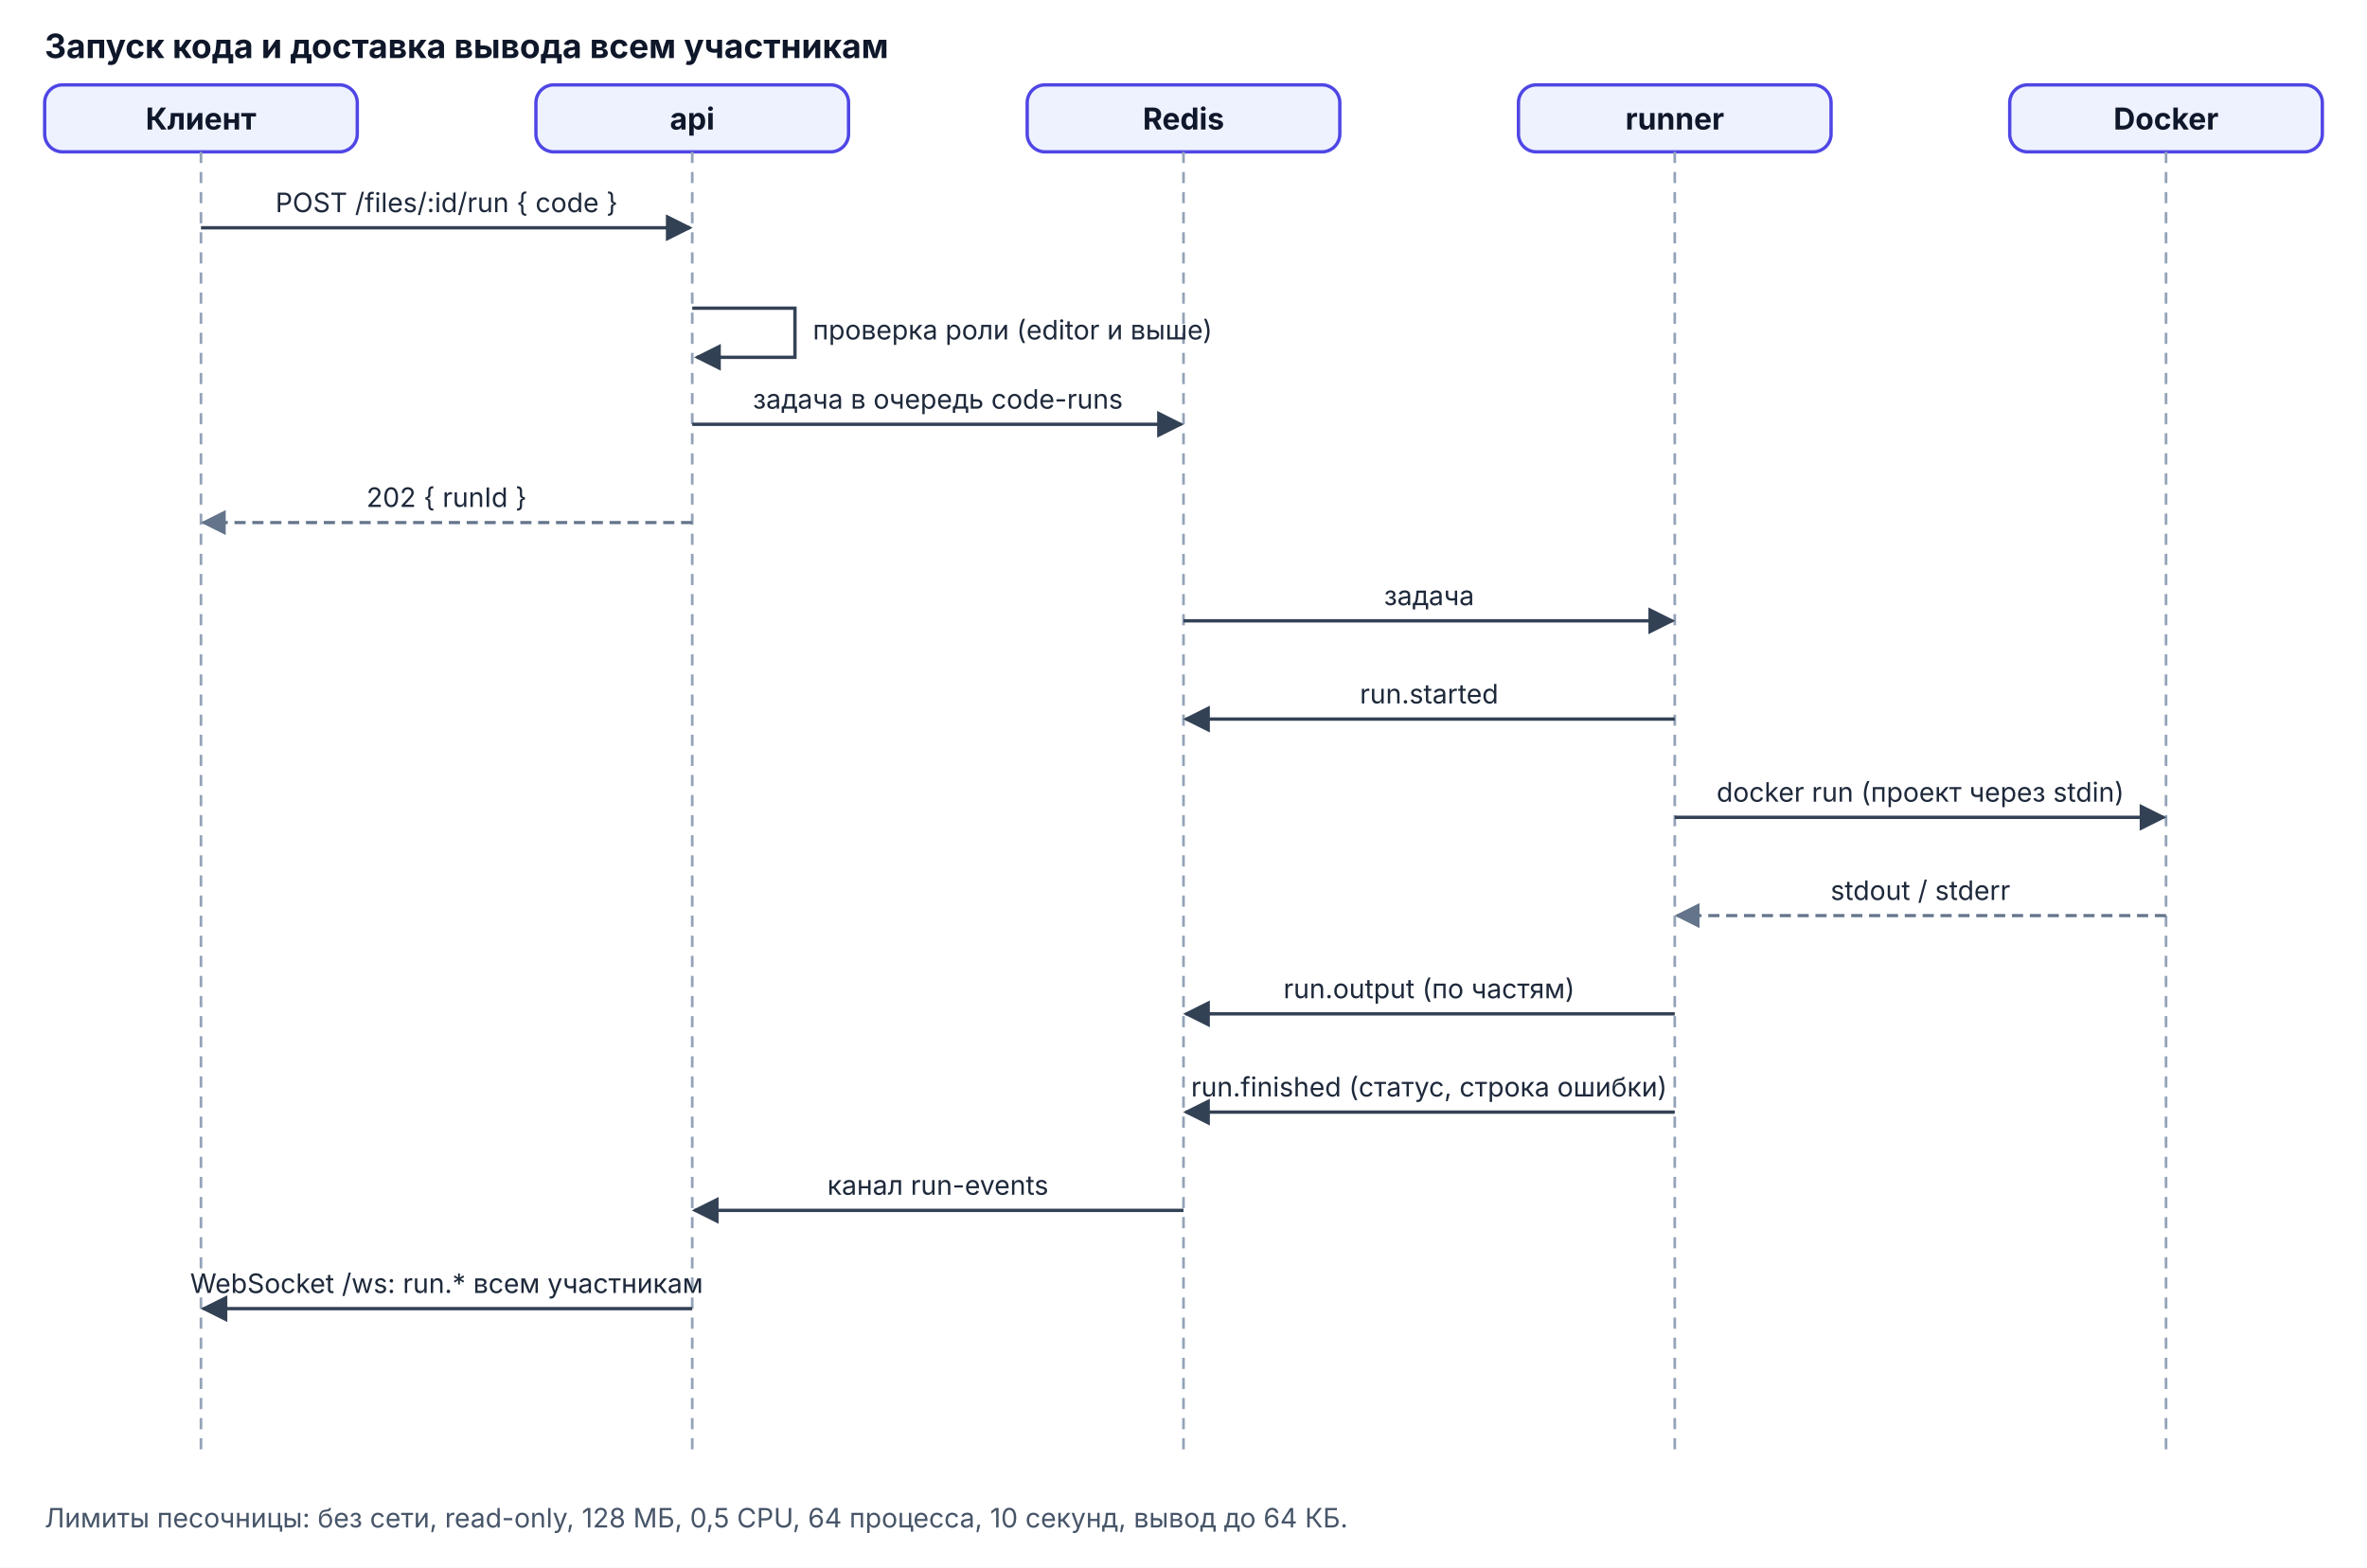
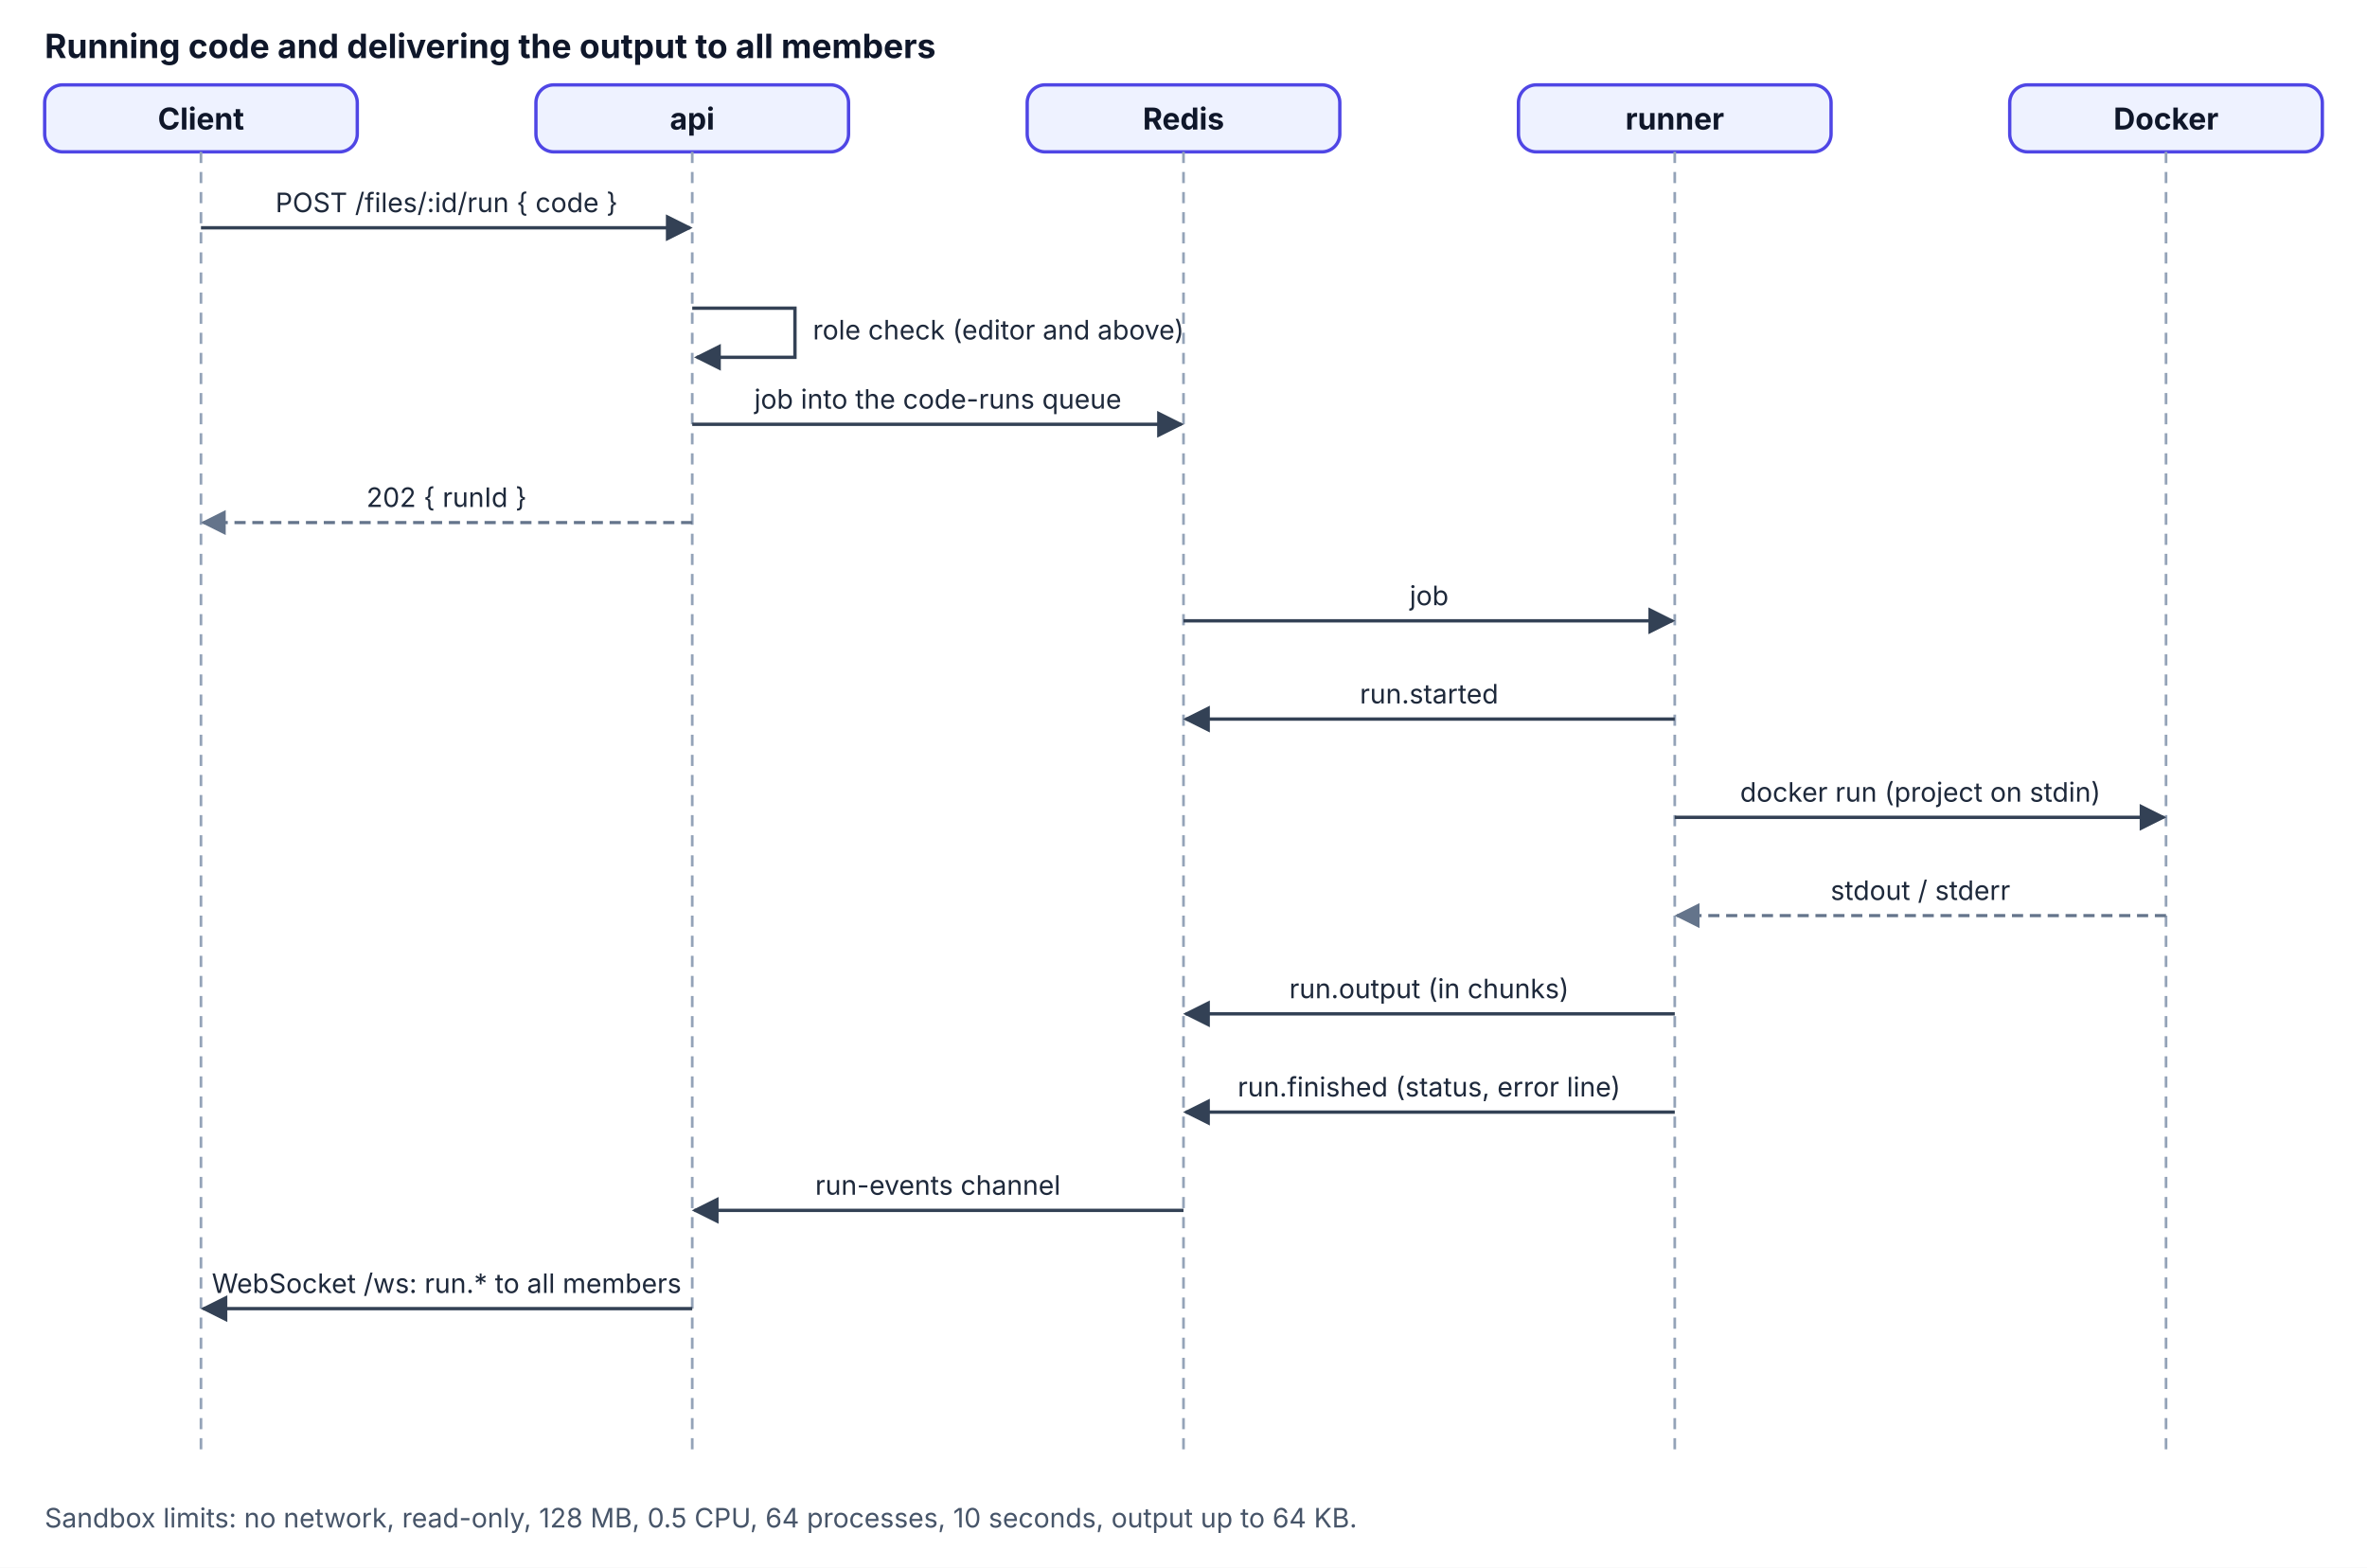
<svg xmlns="http://www.w3.org/2000/svg" viewBox="0 0 1060 702" width="1060" height="702" font-family="Inter, Segoe UI, Arial, sans-serif">
  <style>
 .p{fill:#eef2ff;stroke:#4f46e5;stroke-width:1.5}
 .pt{font-size:13.5px;font-weight:700;fill:#0f172a;text-anchor:middle}
 .ll{stroke:#94a3b8;stroke-width:1.2;stroke-dasharray:5 4}
 .m{stroke:#334155;stroke-width:1.5;marker-end:url(#a)}
 .r{stroke:#64748b;stroke-width:1.4;stroke-dasharray:5 3;marker-end:url(#a2)}
 .mt{font-size:12px;fill:#1e293b;text-anchor:middle}
 .tt{font-size:15px;font-weight:700;fill:#0f172a}
 .nt{font-size:12px;fill:#475569}
 .self{fill:none;stroke:#334155;stroke-width:1.5;marker-end:url(#a)}
</style>
  <defs>
    <marker id="a" viewBox="0 0 10 10" refX="9" refY="5" markerWidth="8" markerHeight="8" orient="auto-start-reverse">
      <path d="M0 0 10 5 0 10z" fill="#334155" />
    </marker>
    <marker id="a2" viewBox="0 0 10 10" refX="9" refY="5" markerWidth="8" markerHeight="8" orient="auto-start-reverse">
      <path d="M0 0 10 5 0 10z" fill="#64748b" />
    </marker>
  </defs>
  <rect width="1060" height="702" fill="#fff" />
-   <text class="tt" x="20" y="26">Запуск кода и доставка вывода всем участникам</text>
+   <text class="tt" x="20" y="26">Running code and delivering the output to all members</text>
  <rect class="p" x="20.0" y="38" width="140" height="30" rx="8" />
-   <text class="pt" x="90.0" y="58">Клиент</text>
+   <text class="pt" x="90.0" y="58">Client</text>
  <line class="ll" x1="90.0" y1="68" x2="90.0" y2="652" />
  <rect class="p" x="240.0" y="38" width="140" height="30" rx="8" />
  <text class="pt" x="310.0" y="58">api</text>
  <line class="ll" x1="310.0" y1="68" x2="310.0" y2="652" />
  <rect class="p" x="460.0" y="38" width="140" height="30" rx="8" />
  <text class="pt" x="530.0" y="58">Redis</text>
  <line class="ll" x1="530.0" y1="68" x2="530.0" y2="652" />
  <rect class="p" x="680.0" y="38" width="140" height="30" rx="8" />
  <text class="pt" x="750.0" y="58">runner</text>
  <line class="ll" x1="750.0" y1="68" x2="750.0" y2="652" />
  <rect class="p" x="900.0" y="38" width="140" height="30" rx="8" />
  <text class="pt" x="970.0" y="58">Docker</text>
  <line class="ll" x1="970.0" y1="68" x2="970.0" y2="652" />
  <line class="m" x1="90.0" y1="102.0" x2="309.0" y2="102.0" />
  <text class="mt" x="200.0" y="95.0">POST /files/:id/run { code }</text>
  <path class="self" d="M310.0 138.0 h46 v22 h-44" />
-   <text class="mt" style="text-anchor:start" x="364.0" y="152.0">проверка роли (editor и выше)</text>
+   <text class="mt" style="text-anchor:start" x="364.0" y="152.0">role check (editor and above)</text>
  <line class="m" x1="310.0" y1="190.0" x2="529.0" y2="190.0" />
-   <text class="mt" x="420.0" y="183.0">задача в очередь code-runs</text>
+   <text class="mt" x="420.0" y="183.0">job into the code-runs queue</text>
  <line class="r" x1="310.0" y1="234.0" x2="91.0" y2="234.0" />
  <text class="mt" x="200.0" y="227.0">202 { runId }</text>
  <line class="m" x1="530.0" y1="278.0" x2="749.0" y2="278.0" />
-   <text class="mt" x="640.0" y="271.0">задача</text>
+   <text class="mt" x="640.0" y="271.0">job</text>
  <line class="m" x1="750.0" y1="322.0" x2="531.0" y2="322.0" />
  <text class="mt" x="640.0" y="315.0">run.started</text>
  <line class="m" x1="750.0" y1="366.0" x2="969.0" y2="366.0" />
-   <text class="mt" x="860.0" y="359.0">docker run (проект через stdin)</text>
+   <text class="mt" x="860.0" y="359.0">docker run (project on stdin)</text>
  <line class="r" x1="970.0" y1="410.0" x2="751.0" y2="410.0" />
  <text class="mt" x="860.0" y="403.0">stdout / stderr</text>
  <line class="m" x1="750.0" y1="454.0" x2="531.0" y2="454.0" />
-   <text class="mt" x="640.0" y="447.0">run.output (по частям)</text>
+   <text class="mt" x="640.0" y="447.0">run.output (in chunks)</text>
  <line class="m" x1="750.0" y1="498.0" x2="531.0" y2="498.0" />
-   <text class="mt" x="640.0" y="491.0">run.finished (статус, строка ошибки)</text>
+   <text class="mt" x="640.0" y="491.0">run.finished (status, error line)</text>
  <line class="m" x1="530.0" y1="542.0" x2="311.0" y2="542.0" />
-   <text class="mt" x="420.0" y="535.0">канал run-events</text>
+   <text class="mt" x="420.0" y="535.0">run-events channel</text>
  <line class="m" x1="310.0" y1="586.0" x2="91.0" y2="586.0" />
-   <text class="mt" x="200.0" y="579.0">WebSocket /ws: run.* всем участникам</text>
-   <text class="nt" x="20" y="684">Лимиты песочницы: без сети, read-only, 128 МБ, 0,5 CPU, 64 процесса, 10 секунд, вывод до 64 КБ.</text>
+   <text class="mt" x="200.0" y="579.0">WebSocket /ws: run.* to all members</text>
+   <text class="nt" x="20" y="684">Sandbox limits: no network, read-only, 128 MB, 0.5 CPU, 64 processes, 10 seconds, output up to 64 KB.</text>
</svg>
